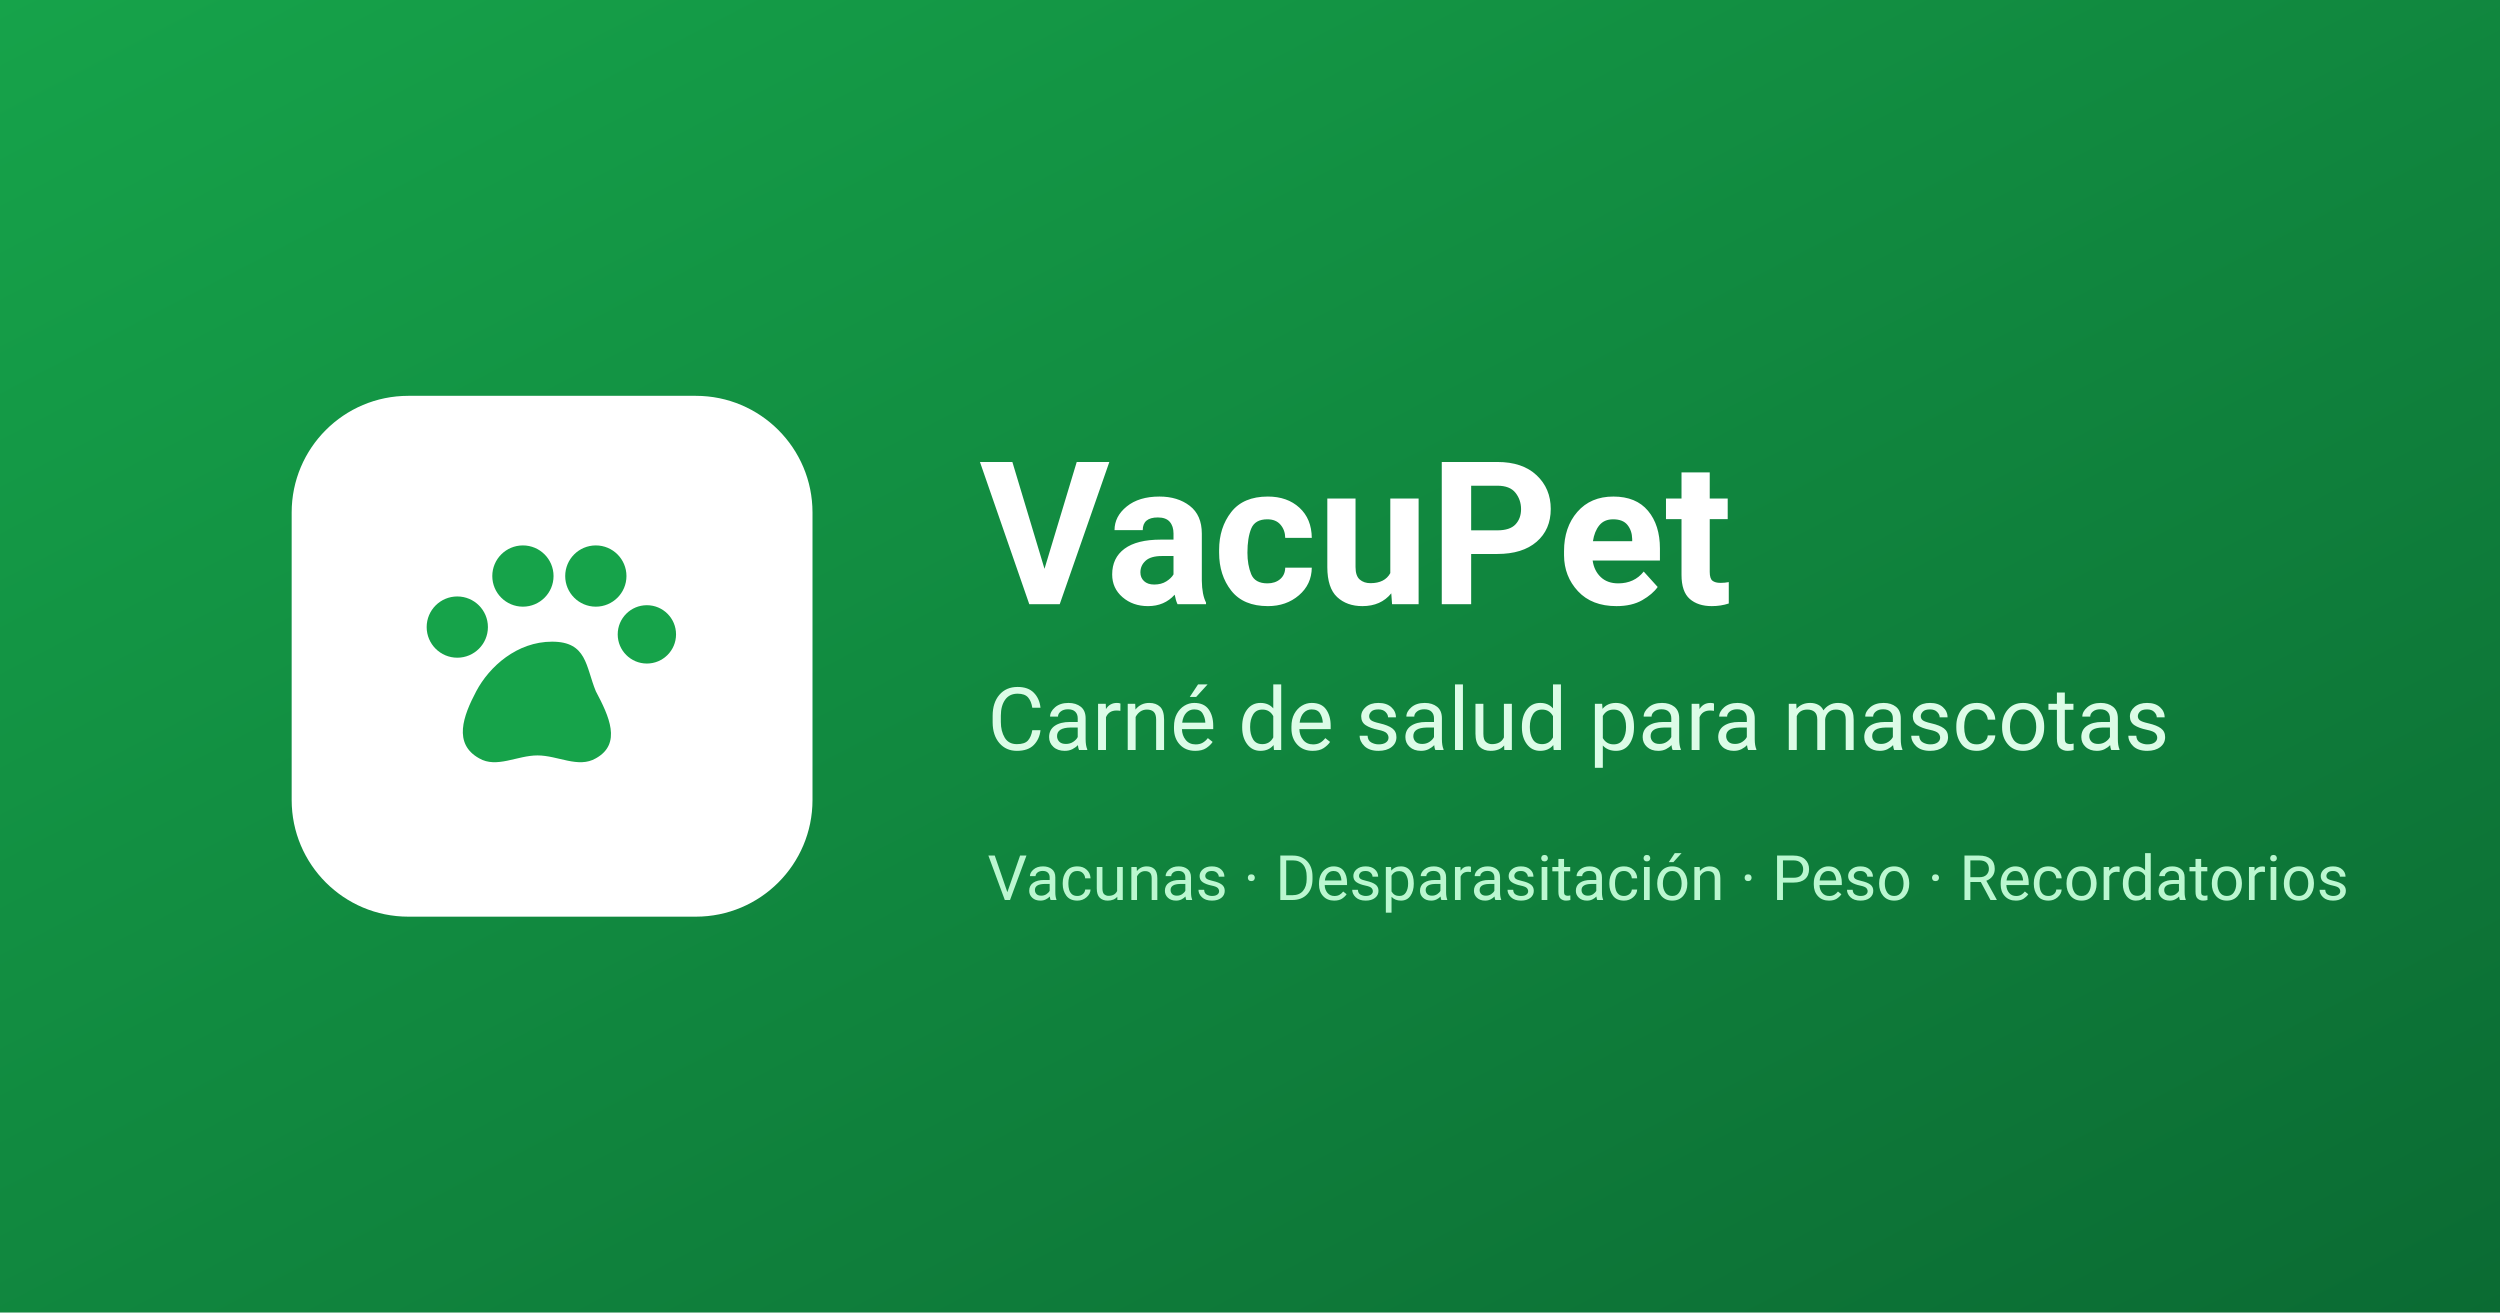
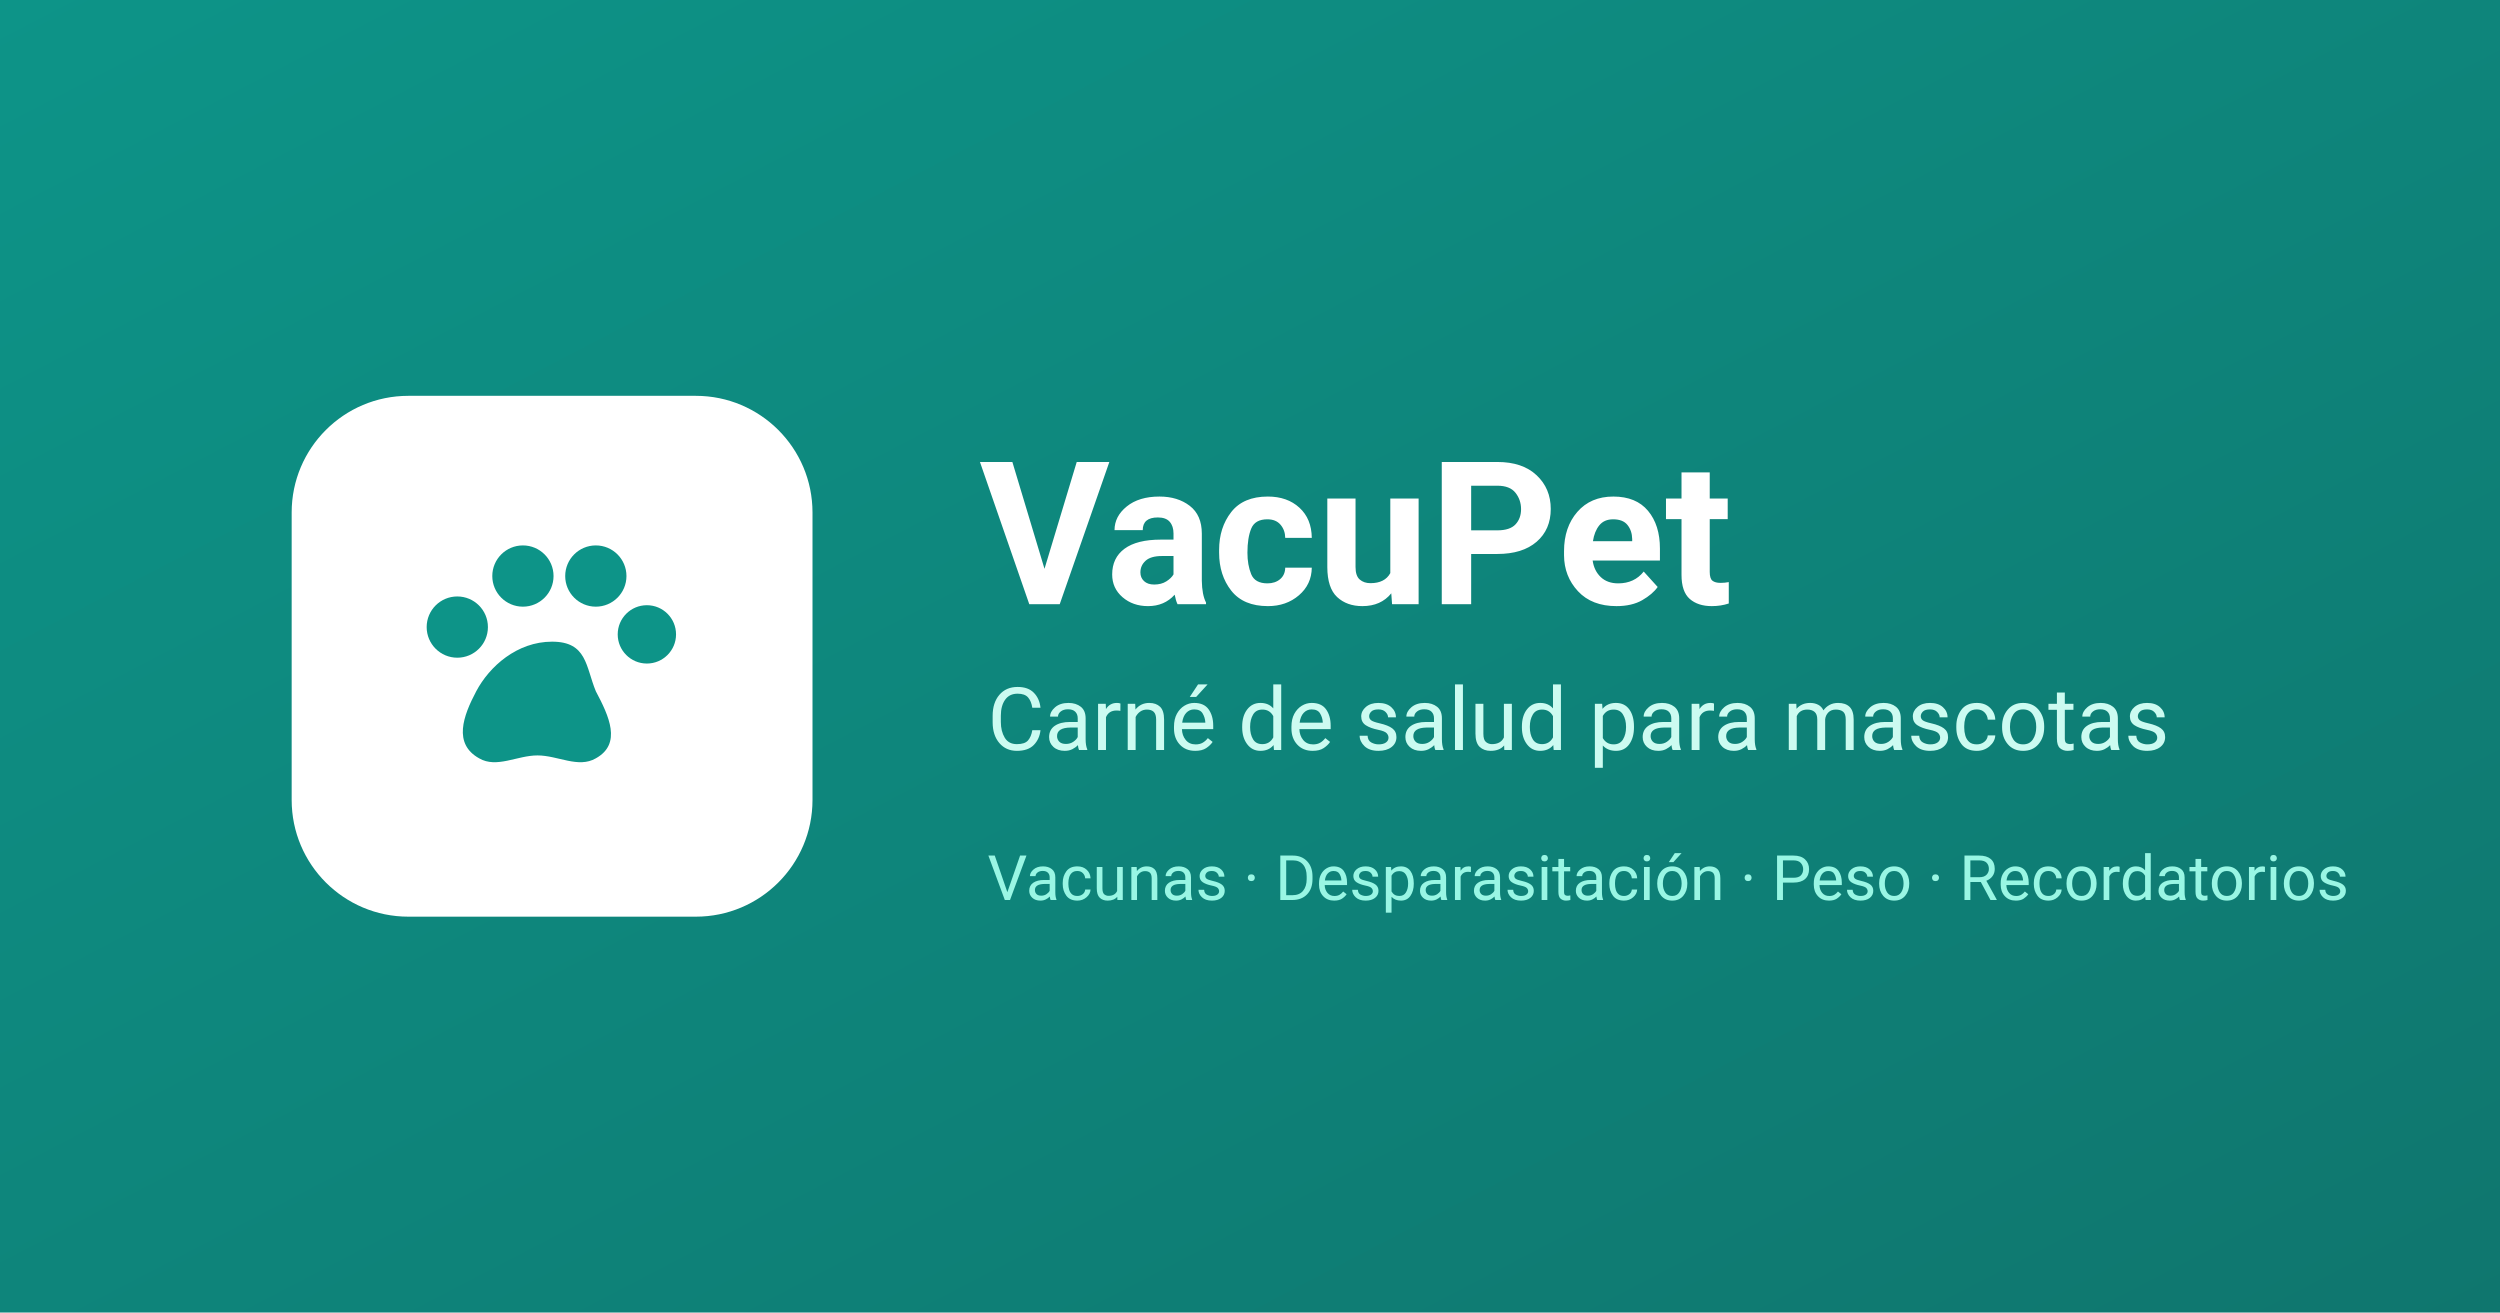
<svg xmlns="http://www.w3.org/2000/svg" viewBox="0 0 1200 630" role="img" aria-label="VacuPet — Carné de salud para mascotas">
  <defs>
    <linearGradient id="g" x1="0" y1="0" x2="1" y2="1">
-       <stop offset="0" stop-color="#16A34A" />
-       <stop offset="1" stop-color="#0B6B33" />
+       <stop offset="0" stop-color="#0D9488" />
+       <stop offset="1" stop-color="#0F766E" />
    </linearGradient>
  </defs>
  <rect width="1200" height="630" fill="url(#g)" />
  <g transform="translate(140,190)">
    <rect width="250" height="250" rx="56" fill="#ffffff" />
-     <g fill="#16A34A" transform="translate(37.5,41) scale(7)">
+     <g fill="#0D9488" transform="translate(37.5,41) scale(7)">
      <circle cx="6" cy="10" r="2.1" />
      <circle cx="10.5" cy="6.5" r="2.1" />
      <circle cx="15.5" cy="6.5" r="2.1" />
      <circle cx="19" cy="10.5" r="2" />
      <path d="M12.5 11c-2.4 0-4.3 1.7-5.2 3.4-.9 1.7-1.6 3.6.2 4.6 1.2.7 2.6-.2 4-.2s2.8.9 4 .2c1.8-1 .9-2.9 0-4.6C14.8 12.7 14.9 11 12.5 11z" />
    </g>
  </g>
  <text x="470" y="290" font-family="-apple-system,Segoe UI,Roboto,sans-serif" font-size="96" font-weight="700" fill="#ffffff">VacuPet</text>
-   <text x="474" y="360" font-family="-apple-system,Segoe UI,Roboto,sans-serif" font-size="42" fill="#DCFCE7">Carné de salud para mascotas</text>
-   <text x="474" y="432" font-family="-apple-system,Segoe UI,Roboto,sans-serif" font-size="30" fill="#BBF7D0">Vacunas · Desparasitación · Peso · Recordatorios</text>
+   <text x="474" y="360" font-family="-apple-system,Segoe UI,Roboto,sans-serif" font-size="42" fill="#CCFBF1">Carné de salud para mascotas</text>
+   <text x="474" y="432" font-family="-apple-system,Segoe UI,Roboto,sans-serif" font-size="30" fill="#99F6E4">Vacunas · Desparasitación · Peso · Recordatorios</text>
</svg>
